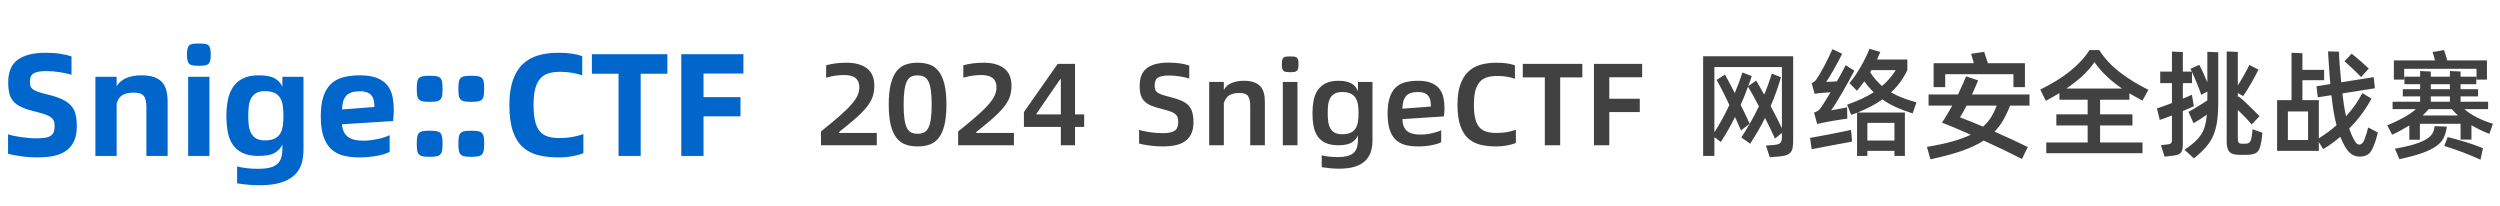
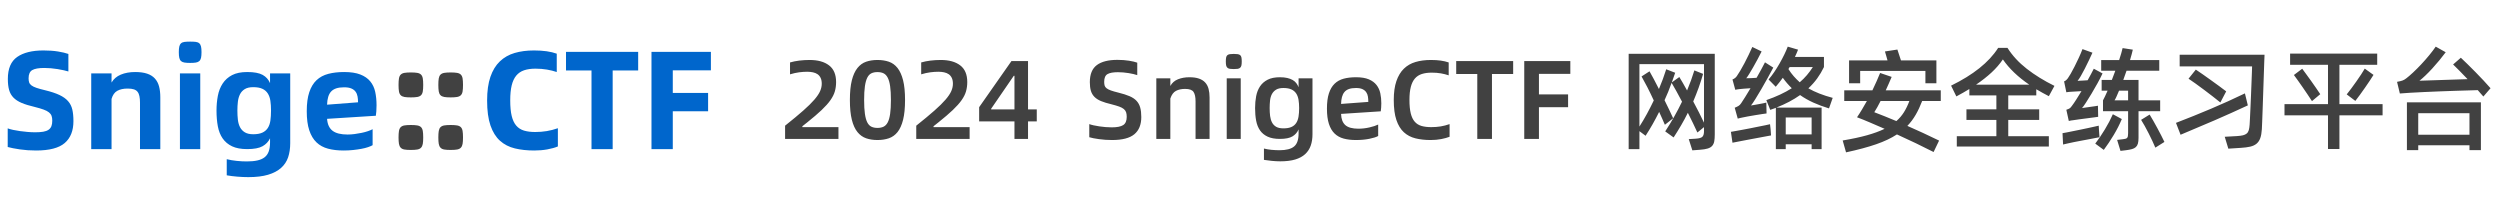
- <svg xmlns="http://www.w3.org/2000/svg" width="853" height="70" viewBox="0 0 853 70" fill="none">
+ <svg xmlns="http://www.w3.org/2000/svg" width="892" height="70" viewBox="0 0 892 70" fill="none">
  <g>
-     <path fill="#0066CC" d="M12.85 53.7Q9.8 53.7 7.075 53.3Q4.35 52.9 2.75 52.45L2.75 45.8Q3.55 46.1 4.7 46.35Q5.85 46.6 7.15 46.775Q8.45 46.95 9.825 47.075Q11.2 47.2 12.55 47.2Q14.25 47.2 15.425 47Q16.6 46.8 17.325 46.3Q18.05 45.8 18.35 45Q18.65 44.2 18.65 43.05Q18.65 42.05 18.4 41.35Q18.15 40.65 17.475 40.1Q16.8 39.55 15.575 39.1Q14.35 38.65 12.35 38.15Q9.55 37.5 7.725 36.725Q5.9 35.95 4.8 34.825Q3.7 33.7 3.25 32.1Q2.8 30.5 2.8 28.15Q2.8 22.65 6.125 20.325Q9.45 18 15.5 18Q18.45 18 20.725 18.375Q23 18.75 24.4 19.25L24.4 25.5Q23.75 25.3 22.75 25.075Q21.75 24.85 20.55 24.65Q19.35 24.45 18.125 24.35Q16.9 24.25 15.8 24.25Q12.85 24.25 11.525 25Q10.2 25.75 10.2 27.95Q10.2 28.8 10.4 29.4Q10.6 30 11.225 30.475Q11.85 30.95 13.025 31.35Q14.2 31.75 16.1 32.2Q19.2 32.95 21.175 33.875Q23.15 34.8 24.275 36.075Q25.4 37.35 25.8 39.075Q26.2 40.8 26.2 43.25Q26.2 48.35 23.1 51.025Q20 53.7 12.85 53.7ZM48.25 25.7Q50.75 25.7 52.475 26.275Q54.2 26.85 55.25 28Q56.3 29.15 56.75 30.825Q57.2 32.5 57.2 34.75L57.2 53.2L49.95 53.2L49.95 36.65Q49.95 35.3 49.75 34.325Q49.55 33.35 49.075 32.75Q48.6 32.15 47.75 31.875Q46.9 31.6 45.55 31.6Q43.3 31.6 41.85 32.4Q40.4 33.2 39.8 35.3L39.8 53.2L32.55 53.2L32.55 26.2L39.8 26.2L39.8 29.45Q40.9 27.55 43.1 26.625Q45.3 25.7 48.25 25.7ZM67.85 22.45Q66.65 22.45 65.85 22.325Q65.05 22.2 64.6 21.8Q64.15 21.4 63.975 20.65Q63.8 19.9 63.8 18.6Q63.8 17.35 63.975 16.6Q64.15 15.85 64.6 15.45Q65.05 15.05 65.85 14.95Q66.65 14.85 67.85 14.85Q69.1 14.85 69.875 14.95Q70.65 15.05 71.1 15.45Q71.55 15.85 71.725 16.6Q71.9 17.35 71.9 18.6Q71.9 19.9 71.725 20.65Q71.55 21.4 71.1 21.8Q70.65 22.2 69.875 22.325Q69.1 22.45 67.85 22.45ZM64.2 26.2L71.45 26.2L71.45 53.2L64.2 53.2L64.2 26.2ZM103.55 26.2L103.55 51.1Q103.55 53.9 102.8 56.125Q102.05 58.35 100.275 59.925Q98.5 61.5 95.65 62.35Q92.8 63.2 88.6 63.2Q86.75 63.2 84.65 63.025Q82.55 62.85 80.9 62.55L80.9 56.8Q82.5 57.2 84.4 57.4Q86.3 57.6 88.05 57.6Q90.25 57.6 91.825 57.25Q93.4 56.9 94.4 56.125Q95.4 55.35 95.875 54.05Q96.35 52.75 96.35 50.8L96.35 49.35Q95.5 51.15 93.675 52.175Q91.85 53.2 88.2 53.2Q84.9 53.2 82.8 52.2Q80.7 51.2 79.45 49.4Q78.2 47.6 77.725 45.075Q77.25 42.55 77.25 39.45Q77.25 36.7 77.725 34.2Q78.2 31.7 79.45 29.8Q80.7 27.9 82.8 26.8Q84.9 25.7 88.2 25.7Q91.9 25.7 93.725 26.725Q95.55 27.75 96.35 29.65L96.35 26.2L103.55 26.2ZM90.35 47.9Q92.35 47.9 93.6 47.325Q94.85 46.75 95.55 45.675Q96.25 44.6 96.475 43.025Q96.7 41.45 96.7 39.45Q96.7 37.5 96.475 35.975Q96.25 34.45 95.55 33.35Q94.85 32.25 93.6 31.675Q92.35 31.1 90.35 31.1Q88.45 31.1 87.325 31.8Q86.2 32.5 85.625 33.65Q85.05 34.8 84.875 36.3Q84.7 37.8 84.7 39.45Q84.7 41.2 84.875 42.725Q85.05 44.25 85.65 45.4Q86.25 46.55 87.375 47.225Q88.5 47.9 90.35 47.9ZM134.35 37.55Q134.35 38.7 134.275 39.725Q134.2 40.75 134.1 41.3L116.7 42.4Q116.9 45.3 118.65 46.65Q120.4 48 124 48Q125.25 48 126.55 47.825Q127.85 47.65 129.05 47.4Q130.25 47.15 131.275 46.8Q132.3 46.45 132.95 46.1L132.95 51.8Q132.35 52.15 131.325 52.5Q130.3 52.85 128.95 53.1Q127.6 53.35 125.975 53.525Q124.35 53.7 122.6 53.7Q119.5 53.7 117.05 53.05Q114.6 52.4 112.925 50.8Q111.25 49.2 110.35 46.5Q109.45 43.8 109.45 39.7Q109.45 35.6 110.35 32.9Q111.25 30.2 112.95 28.6Q114.65 27 117.15 26.35Q119.65 25.7 122.8 25.7Q126.3 25.7 128.55 26.575Q130.8 27.45 132.1 29.025Q133.4 30.6 133.875 32.775Q134.35 34.95 134.35 37.55ZM127.75 36.5Q127.75 35.4 127.575 34.425Q127.4 33.45 126.875 32.725Q126.35 32 125.375 31.575Q124.4 31.15 122.8 31.15Q121.1 31.15 119.975 31.525Q118.85 31.9 118.15 32.65Q117.45 33.4 117.1 34.575Q116.75 35.75 116.7 37.35L127.75 36.5ZM146.6 34.75Q145.15 34.75 144.3 34.6Q143.45 34.45 142.975 33.975Q142.5 33.5 142.35 32.625Q142.2 31.75 142.2 30.3Q142.2 28.85 142.35 27.975Q142.5 27.1 142.975 26.625Q143.45 26.15 144.3 26Q145.15 25.85 146.6 25.85Q148 25.85 148.875 26Q149.75 26.15 150.225 26.625Q150.7 27.1 150.85 27.975Q151 28.85 151 30.3Q151 31.75 150.85 32.625Q150.7 33.5 150.225 33.975Q149.75 34.45 148.875 34.6Q148 34.75 146.6 34.75ZM146.6 53.5Q145.15 53.5 144.3 53.35Q143.45 53.2 142.975 52.7Q142.5 52.2 142.35 51.35Q142.2 50.5 142.2 49.05Q142.2 47.6 142.35 46.725Q142.5 45.85 142.975 45.375Q143.45 44.9 144.3 44.75Q145.15 44.6 146.6 44.6Q148 44.6 148.875 44.75Q149.75 44.9 150.225 45.375Q150.7 45.85 150.85 46.725Q151 47.6 151 49.05Q151 50.5 150.85 51.35Q150.7 52.2 150.225 52.7Q149.75 53.2 148.875 53.35Q148 53.5 146.6 53.5ZM160.8 34.75Q159.35 34.75 158.5 34.6Q157.65 34.45 157.175 33.975Q156.7 33.5 156.55 32.625Q156.4 31.75 156.4 30.3Q156.4 28.85 156.55 27.975Q156.7 27.1 157.175 26.625Q157.65 26.15 158.5 26Q159.35 25.85 160.8 25.85Q162.2 25.85 163.075 26Q163.95 26.15 164.425 26.625Q164.9 27.1 165.05 27.975Q165.2 28.85 165.2 30.3Q165.2 31.75 165.05 32.625Q164.9 33.5 164.425 33.975Q163.95 34.45 163.075 34.6Q162.2 34.75 160.8 34.75ZM160.8 53.5Q159.35 53.5 158.5 53.35Q157.65 53.2 157.175 52.7Q156.7 52.2 156.55 51.35Q156.4 50.5 156.4 49.05Q156.4 47.6 156.55 46.725Q156.7 45.85 157.175 45.375Q157.65 44.9 158.5 44.75Q159.35 44.6 160.8 44.6Q162.2 44.6 163.075 44.75Q163.95 44.9 164.425 45.375Q164.9 45.85 165.05 46.725Q165.2 47.6 165.2 49.05Q165.2 50.5 165.05 51.35Q164.9 52.2 164.425 52.7Q163.95 53.2 163.075 53.35Q162.2 53.5 160.8 53.5ZM190.6 53.7Q186.8 53.7 183.7 52.95Q180.6 52.2 178.4 50.225Q176.2 48.25 175 44.775Q173.8 41.3 173.8 35.85Q173.8 30.85 174.975 27.425Q176.15 24 178.35 21.9Q180.55 19.8 183.625 18.9Q186.7 18 190.55 18Q195.45 18 198.65 19.15L198.65 25.7Q197.05 25.15 195.15 24.825Q193.25 24.5 191.05 24.5Q188.7 24.5 187 25.075Q185.3 25.65 184.2 26.975Q183.1 28.3 182.575 30.45Q182.05 32.6 182.05 35.8Q182.05 39.2 182.575 41.375Q183.1 43.55 184.2 44.825Q185.3 46.1 186.975 46.6Q188.65 47.1 190.95 47.1Q193.1 47.1 195.075 46.775Q197.05 46.45 199.05 45.75L199.05 52.25Q197.5 52.9 195.3 53.3Q193.1 53.7 190.6 53.7ZM227.7 25.15L218.6 25.15L218.6 53.2L211.05 53.2L211.05 25.15L201.95 25.15L201.95 18.5L227.7 18.5L227.7 25.15ZM240.05 25.1L240.05 33.15L252.65 33.15L252.65 39.7L240.05 39.7L240.05 53.2L232.45 53.2L232.45 18.5L253.65 18.5L253.65 25.1L240.05 25.1Z">
+     <path fill="#0066CC" d="M12.85 53.7Q9.8 53.7 7.075 53.3Q4.35 52.9 2.75 52.45L2.75 45.8Q3.55 46.1 4.7 46.35Q5.85 46.6 7.15 46.775Q8.45 46.95 9.825 47.075Q11.2 47.2 12.55 47.2Q14.25 47.2 15.425 47Q16.6 46.8 17.325 46.3Q18.05 45.8 18.35 45Q18.65 44.2 18.65 43.05Q18.65 42.05 18.4 41.35Q18.15 40.65 17.475 40.1Q16.8 39.55 15.575 39.1Q14.35 38.65 12.35 38.15Q9.55 37.5 7.725 36.725Q5.9 35.95 4.8 34.825Q3.7 33.7 3.25 32.1Q2.8 30.5 2.8 28.15Q2.8 22.65 6.125 20.325Q9.45 18 15.5 18Q18.45 18 20.725 18.375Q23 18.75 24.4 19.25L24.4 25.5Q23.75 25.3 22.75 25.075Q21.75 24.85 20.55 24.65Q19.35 24.45 18.125 24.35Q16.9 24.25 15.8 24.25Q12.85 24.25 11.525 25Q10.2 25.75 10.2 27.95Q10.2 28.8 10.4 29.4Q10.6 30 11.225 30.475Q11.85 30.95 13.025 31.35Q14.2 31.75 16.1 32.2Q19.2 32.95 21.175 33.875Q23.15 34.8 24.275 36.075Q25.4 37.35 25.8 39.075Q26.2 40.8 26.2 43.25Q26.2 48.35 23.1 51.025Q20 53.7 12.85 53.7ZM48.25 25.7Q50.75 25.7 52.475 26.275Q54.2 26.85 55.25 28Q56.3 29.15 56.75 30.825Q57.2 32.5 57.2 34.75L57.2 53.2L49.95 53.2L49.95 36.65Q49.95 35.3 49.75 34.325Q49.55 33.35 49.075 32.75Q48.6 32.15 47.75 31.875Q46.9 31.6 45.55 31.6Q43.3 31.6 41.85 32.4Q40.4 33.2 39.8 35.3L39.8 53.2L32.55 53.2L32.55 26.2L39.8 26.2L39.8 29.45Q40.9 27.55 43.1 26.625Q45.3 25.7 48.25 25.7ZM67.85 22.45Q66.65 22.45 65.85 22.325Q65.05 22.2 64.6 21.8Q64.15 21.4 63.975 20.65Q63.8 19.9 63.8 18.6Q63.8 17.35 63.975 16.6Q64.15 15.85 64.6 15.45Q65.05 15.05 65.85 14.95Q66.65 14.85 67.85 14.85Q69.1 14.85 69.875 14.95Q70.65 15.05 71.1 15.45Q71.55 15.85 71.725 16.6Q71.9 17.35 71.9 18.6Q71.9 19.9 71.725 20.65Q71.55 21.4 71.1 21.8Q70.65 22.2 69.875 22.325Q69.1 22.45 67.85 22.45ZM64.2 26.2L71.45 26.2L71.45 53.2L64.2 53.2L64.2 26.2ZM103.55 26.2L103.55 51.1Q103.55 53.9 102.8 56.125Q102.05 58.35 100.275 59.925Q98.5 61.5 95.65 62.35Q92.8 63.2 88.6 63.2Q86.75 63.2 84.65 63.025Q82.55 62.85 80.9 62.55L80.9 56.8Q82.5 57.2 84.4 57.4Q86.3 57.6 88.05 57.6Q90.25 57.6 91.825 57.25Q93.4 56.9 94.4 56.125Q95.4 55.35 95.875 54.05Q96.35 52.75 96.35 50.8L96.35 49.35Q95.5 51.15 93.675 52.175Q91.85 53.2 88.2 53.2Q84.9 53.2 82.8 52.2Q80.7 51.2 79.45 49.4Q78.2 47.6 77.725 45.075Q77.25 42.55 77.25 39.45Q77.25 36.7 77.725 34.2Q78.2 31.7 79.45 29.8Q80.7 27.9 82.8 26.8Q84.9 25.7 88.2 25.7Q91.9 25.7 93.725 26.725Q95.55 27.75 96.35 29.65L96.35 26.2L103.55 26.2ZM90.35 47.9Q92.35 47.9 93.6 47.325Q94.85 46.75 95.55 45.675Q96.25 44.6 96.475 43.025Q96.7 41.45 96.7 39.45Q96.7 37.5 96.475 35.975Q96.25 34.45 95.55 33.35Q94.85 32.25 93.6 31.675Q92.35 31.1 90.35 31.1Q88.45 31.1 87.325 31.8Q86.2 32.5 85.625 33.65Q85.05 34.8 84.875 36.3Q84.7 37.8 84.7 39.45Q84.7 41.2 84.875 42.725Q85.05 44.25 85.65 45.4Q86.25 46.55 87.375 47.225Q88.5 47.9 90.35 47.9ZM134.35 37.55Q134.35 38.7 134.275 39.725Q134.2 40.75 134.1 41.3L116.7 42.4Q116.9 45.3 118.65 46.65Q120.4 48 124 48Q125.25 48 126.55 47.825Q127.85 47.65 129.05 47.4Q130.25 47.15 131.275 46.8Q132.3 46.45 132.95 46.1L132.95 51.8Q132.35 52.15 131.325 52.5Q130.3 52.85 128.95 53.1Q127.6 53.35 125.975 53.525Q124.35 53.7 122.6 53.7Q119.5 53.7 117.05 53.05Q114.6 52.4 112.925 50.8Q111.25 49.2 110.35 46.5Q109.45 43.8 109.45 39.7Q109.45 35.6 110.35 32.9Q111.25 30.2 112.95 28.6Q114.65 27 117.15 26.35Q119.65 25.7 122.8 25.7Q126.3 25.7 128.55 26.575Q130.8 27.45 132.1 29.025Q133.4 30.6 133.875 32.775Q134.35 34.95 134.35 37.55ZM127.75 36.5Q127.75 35.4 127.575 34.425Q127.4 33.45 126.875 32.725Q126.35 32 125.375 31.575Q124.4 31.15 122.8 31.15Q121.1 31.15 119.975 31.525Q118.85 31.9 118.15 32.65Q117.45 33.4 117.1 34.575Q116.75 35.75 116.7 37.35L127.75 36.5ZM190.6 53.7Q186.8 53.7 183.7 52.95Q180.6 52.2 178.4 50.225Q176.2 48.25 175 44.775Q173.8 41.3 173.8 35.85Q173.8 30.85 174.975 27.425Q176.15 24 178.35 21.9Q180.55 19.8 183.625 18.9Q186.7 18 190.55 18Q195.45 18 198.65 19.15L198.65 25.7Q197.05 25.15 195.15 24.825Q193.25 24.5 191.05 24.5Q188.7 24.5 187 25.075Q185.3 25.65 184.2 26.975Q183.1 28.3 182.575 30.45Q182.05 32.6 182.05 35.8Q182.05 39.2 182.575 41.375Q183.1 43.55 184.2 44.825Q185.3 46.1 186.975 46.6Q188.65 47.1 190.95 47.1Q193.1 47.1 195.075 46.775Q197.05 46.45 199.05 45.75L199.05 52.25Q197.5 52.9 195.3 53.3Q193.1 53.7 190.6 53.7ZM227.7 25.15L218.6 25.15L218.6 53.2L211.05 53.2L211.05 25.15L201.95 25.15L201.95 18.5L227.7 18.5L227.7 25.15ZM240.05 25.1L240.05 33.15L252.65 33.15L252.65 39.7L240.05 39.7L240.05 53.2L232.45 53.2L232.45 18.5L253.65 18.5L253.65 25.1L240.05 25.1Z">
+ </path>
+     <path fill="#414141" d="M146.6 34.75Q145.15 34.75 144.3 34.6Q143.45 34.45 142.975 33.975Q142.5 33.5 142.35 32.625Q142.2 31.75 142.2 30.3Q142.2 28.85 142.35 27.975Q142.5 27.1 142.975 26.625Q143.45 26.15 144.3 26Q145.15 25.85 146.6 25.85Q148 25.85 148.875 26Q149.75 26.15 150.225 26.625Q150.7 27.1 150.85 27.975Q151 28.85 151 30.3Q151 31.75 150.85 32.625Q150.7 33.5 150.225 33.975Q149.75 34.45 148.875 34.6Q148 34.75 146.6 34.75ZM146.6 53.5Q145.15 53.5 144.3 53.35Q143.45 53.2 142.975 52.7Q142.5 52.2 142.35 51.35Q142.2 50.5 142.2 49.05Q142.2 47.6 142.35 46.725Q142.5 45.85 142.975 45.375Q143.45 44.9 144.3 44.75Q145.15 44.6 146.6 44.6Q148 44.6 148.875 44.75Q149.75 44.9 150.225 45.375Q150.7 45.85 150.85 46.725Q151 47.6 151 49.05Q151 50.5 150.85 51.35Q150.7 52.2 150.225 52.7Q149.75 53.2 148.875 53.35Q148 53.5 146.6 53.5ZM160.8 34.75Q159.35 34.75 158.5 34.6Q157.65 34.45 157.175 33.975Q156.7 33.5 156.55 32.625Q156.4 31.75 156.4 30.3Q156.4 28.85 156.55 27.975Q156.7 27.1 157.175 26.625Q157.65 26.15 158.5 26Q159.35 25.85 160.8 25.85Q162.2 25.85 163.075 26Q163.95 26.15 164.425 26.625Q164.9 27.1 165.05 27.975Q165.2 28.85 165.2 30.3Q165.2 31.75 165.05 32.625Q164.9 33.5 164.425 33.975Q163.95 34.45 163.075 34.6Q162.2 34.75 160.8 34.75ZM160.8 53.5Q159.35 53.5 158.5 53.35Q157.65 53.2 157.175 52.7Q156.7 52.2 156.55 51.35Q156.4 50.5 156.4 49.05Q156.4 47.6 156.55 46.725Q156.7 45.85 157.175 45.375Q157.65 44.9 158.5 44.75Q159.35 44.6 160.8 44.6Q162.2 44.6 163.075 44.75Q163.95 44.9 164.425 45.375Q164.9 45.85 165.05 46.725Q165.2 47.6 165.2 49.05Q165.2 50.5 165.05 51.35Q164.9 52.2 164.425 52.7Q163.95 53.2 163.075 53.35Q162.2 53.5 160.8 53.5Z">
</path>
  </g>
  <g>
-     <path fill="#414141" d="M280.12 44.84Q284.04 41.72 286.58 39.48Q289.12 37.24 290.58 35.54Q292.04 33.84 292.62 32.5Q293.2 31.16 293.2 29.88Q293.2 28.64 292.8 27.8Q292.4 26.96 291.7 26.48Q291 26 290.04 25.8Q289.08 25.6 288 25.6Q286.64 25.6 285.12 25.8Q283.6 26 281.88 26.52L281.88 22.28Q283.4 21.84 285.18 21.62Q286.96 21.4 288.88 21.4Q293.28 21.4 295.8 23.32Q298.32 25.24 298.32 29.28Q298.32 31.04 297.88 32.58Q297.44 34.12 296.3 35.74Q295.16 37.36 293.16 39.26Q291.16 41.16 288 43.68L286.28 45.04L286.28 45.36L299.16 45.36L299.16 49.56L280.12 49.56L280.12 44.84ZM313.08 49.96Q310.84 49.96 309.04 49.34Q307.24 48.72 305.94 47.12Q304.64 45.52 303.94 42.74Q303.24 39.96 303.24 35.68Q303.24 31.4 303.94 28.64Q304.64 25.88 305.94 24.26Q307.24 22.64 309.04 22.02Q310.84 21.4 313.08 21.4Q315.32 21.4 317.14 22.02Q318.96 22.64 320.24 24.26Q321.52 25.88 322.22 28.64Q322.92 31.4 322.92 35.68Q322.92 39.96 322.22 42.74Q321.52 45.52 320.24 47.12Q318.96 48.72 317.14 49.34Q315.32 49.96 313.08 49.96ZM313.08 45.64Q314.36 45.64 315.26 45.2Q316.16 44.76 316.74 43.66Q317.32 42.56 317.6 40.62Q317.88 38.68 317.88 35.68Q317.88 32.68 317.6 30.76Q317.32 28.84 316.74 27.72Q316.16 26.6 315.26 26.16Q314.36 25.72 313.08 25.72Q311.8 25.72 310.9 26.16Q310 26.6 309.44 27.72Q308.88 28.84 308.6 30.76Q308.32 32.68 308.32 35.68Q308.32 38.68 308.6 40.62Q308.88 42.56 309.44 43.66Q310 44.76 310.9 45.2Q311.8 45.64 313.08 45.64ZM326.92 44.84Q330.84 41.72 333.38 39.48Q335.92 37.24 337.38 35.54Q338.84 33.84 339.42 32.5Q340 31.16 340 29.88Q340 28.64 339.6 27.8Q339.2 26.96 338.5 26.48Q337.8 26 336.84 25.8Q335.88 25.6 334.8 25.6Q333.44 25.6 331.92 25.8Q330.4 26 328.68 26.52L328.68 22.28Q330.2 21.84 331.98 21.62Q333.76 21.4 335.68 21.4Q340.08 21.4 342.6 23.32Q345.12 25.24 345.12 29.28Q345.12 31.04 344.68 32.58Q344.24 34.12 343.1 35.74Q341.96 37.36 339.96 39.26Q337.96 41.16 334.8 43.68L333.08 45.04L333.08 45.36L345.96 45.36L345.96 49.56L326.92 49.56L326.92 44.84ZM369.92 43.32L366.8 43.32L366.8 49.56L361.96 49.56L361.96 43.32L349.36 43.32L349.36 38.24L360.88 21.8L366.8 21.8L366.8 39.04L369.92 39.04L369.92 43.32ZM361.96 39.04L361.96 27.04L361.72 27.04L353.64 38.8L353.64 39.04L361.96 39.04ZM396.814 49.96Q395.574 49.96 394.374 49.88Q393.174 49.8 392.094 49.64Q391.014 49.48 390.134 49.32Q389.254 49.16 388.654 48.96L388.654 44.28Q389.294 44.52 390.214 44.72Q391.134 44.92 392.194 45.08Q393.254 45.24 394.394 45.34Q395.534 45.44 396.654 45.44Q399.534 45.44 400.773 44.62Q402.014 43.8 402.014 41.68Q402.014 40.72 401.794 40.06Q401.574 39.4 400.974 38.9Q400.374 38.4 399.314 38.02Q398.254 37.64 396.534 37.2Q394.333 36.68 392.874 36.08Q391.414 35.48 390.514 34.58Q389.614 33.68 389.234 32.42Q388.854 31.16 388.854 29.32Q388.854 25.08 391.354 23.22Q393.854 21.36 398.694 21.36Q400.934 21.36 402.814 21.66Q404.694 21.96 405.773 22.36L405.773 26.8Q405.214 26.6 404.414 26.42Q403.614 26.24 402.674 26.08Q401.734 25.92 400.734 25.84Q399.734 25.76 398.854 25.76Q396.333 25.76 395.154 26.44Q393.974 27.12 393.974 29.2Q393.974 30 394.134 30.54Q394.294 31.08 394.833 31.5Q395.374 31.92 396.374 32.28Q397.374 32.64 399.014 33.04Q401.454 33.64 403.034 34.32Q404.614 35 405.534 36Q406.454 37 406.833 38.4Q407.214 39.8 407.214 41.76Q407.214 45.84 404.734 47.9Q402.254 49.96 396.814 49.96ZM424.374 27.56Q426.414 27.56 427.794 28.04Q429.174 28.52 430.014 29.44Q430.854 30.36 431.214 31.7Q431.574 33.04 431.574 34.76L431.574 49.56L426.574 49.56L426.574 36.16Q426.574 33.88 425.854 32.8Q425.134 31.72 422.854 31.72Q420.934 31.72 419.594 32.42Q418.254 33.12 417.574 35.16L417.574 49.56L412.574 49.56L412.574 27.96L417.574 27.96L417.574 30.68Q418.494 29 420.314 28.28Q422.134 27.56 424.374 27.56ZM440.214 24.64Q439.374 24.64 438.833 24.56Q438.294 24.48 437.953 24.18Q437.614 23.88 437.494 23.36Q437.374 22.84 437.374 21.92Q437.374 21 437.494 20.46Q437.614 19.92 437.953 19.66Q438.294 19.4 438.833 19.32Q439.374 19.24 440.214 19.24Q441.054 19.24 441.594 19.32Q442.134 19.4 442.474 19.66Q442.814 19.92 442.934 20.46Q443.054 21 443.054 21.92Q443.054 22.84 442.934 23.36Q442.814 23.88 442.474 24.18Q442.134 24.48 441.594 24.56Q441.054 24.64 440.214 24.64ZM437.694 27.96L442.694 27.96L442.694 49.56L437.694 49.56L437.694 27.96ZM468.294 27.96L468.294 47.92Q468.294 50.16 467.674 51.94Q467.054 53.72 465.694 54.98Q464.334 56.24 462.154 56.9Q459.974 57.56 456.814 57.56Q455.374 57.56 453.774 57.4Q452.174 57.24 450.974 57.04L450.974 53Q452.214 53.32 453.674 53.46Q455.134 53.6 456.534 53.6Q460.094 53.6 461.714 52.28Q463.334 50.96 463.334 47.68L463.334 46.16Q462.654 47.76 461.154 48.66Q459.654 49.56 456.654 49.56Q454.014 49.56 452.294 48.76Q450.574 47.96 449.574 46.52Q448.574 45.08 448.194 43.06Q447.814 41.04 447.814 38.56Q447.814 36.32 448.194 34.32Q448.574 32.32 449.574 30.82Q450.574 29.32 452.294 28.44Q454.014 27.56 456.654 27.56Q458.174 27.56 459.294 27.82Q460.414 28.08 461.214 28.54Q462.014 29 462.514 29.66Q463.014 30.32 463.334 31.12L463.334 27.96L468.294 27.96ZM457.934 45.8Q459.654 45.8 460.754 45.32Q461.854 44.84 462.474 43.9Q463.094 42.96 463.314 41.62Q463.534 40.28 463.534 38.56Q463.534 36.92 463.314 35.6Q463.094 34.28 462.474 33.34Q461.854 32.4 460.754 31.9Q459.654 31.4 457.934 31.4Q456.254 31.4 455.294 32Q454.334 32.6 453.814 33.58Q453.294 34.56 453.154 35.86Q453.014 37.16 453.014 38.56Q453.014 40.08 453.174 41.38Q453.334 42.68 453.854 43.68Q454.374 44.68 455.334 45.24Q456.294 45.8 457.934 45.8ZM492.854 36.88Q492.854 37.68 492.794 38.42Q492.734 39.16 492.654 39.72L478.494 40.64Q478.574 43.36 480.014 44.64Q481.454 45.92 484.694 45.92Q485.654 45.92 486.674 45.8Q487.694 45.68 488.634 45.46Q489.574 45.24 490.374 44.98Q491.174 44.72 491.734 44.44L491.734 48.52Q490.774 49.08 488.614 49.52Q486.454 49.96 483.814 49.96Q481.334 49.96 479.414 49.44Q477.494 48.92 476.174 47.64Q474.854 46.36 474.154 44.2Q473.454 42.04 473.454 38.76Q473.454 35.48 474.154 33.32Q474.854 31.16 476.174 29.88Q477.494 28.6 479.414 28.08Q481.334 27.56 483.814 27.56Q486.614 27.56 488.374 28.3Q490.134 29.04 491.134 30.32Q492.134 31.6 492.494 33.28Q492.854 34.96 492.854 36.88ZM488.214 36.36Q488.214 35.36 488.074 34.46Q487.934 33.56 487.454 32.88Q486.974 32.2 486.114 31.8Q485.254 31.4 483.814 31.4Q482.294 31.4 481.294 31.76Q480.294 32.12 479.694 32.84Q479.094 33.56 478.814 34.62Q478.534 35.68 478.494 37.08L488.214 36.36ZM510.453 49.96Q507.453 49.96 505.034 49.36Q502.614 48.76 500.893 47.18Q499.174 45.6 498.234 42.82Q497.294 40.04 497.294 35.68Q497.294 31.68 498.234 28.94Q499.174 26.2 500.893 24.52Q502.614 22.84 505.054 22.12Q507.494 21.4 510.534 21.4Q512.534 21.4 514.073 21.62Q515.614 21.84 516.893 22.28L516.893 26.88Q515.614 26.44 514.134 26.18Q512.654 25.92 510.854 25.92Q508.814 25.92 507.314 26.4Q505.814 26.88 504.833 28.02Q503.854 29.16 503.374 31.02Q502.893 32.88 502.893 35.64Q502.893 38.56 503.354 40.44Q503.814 42.32 504.773 43.42Q505.734 44.52 507.194 44.94Q508.654 45.36 510.654 45.36Q512.494 45.36 514.054 45.1Q515.614 44.84 517.214 44.28L517.214 48.8Q515.974 49.28 514.234 49.62Q512.494 49.96 510.453 49.96ZM539.894 26.4L532.333 26.4L532.333 49.56L527.094 49.56L527.094 26.4L519.573 26.4L519.573 21.8L539.894 21.8L539.894 26.4ZM549.094 26.36L549.094 33.68L559.494 33.68L559.494 38.24L549.094 38.24L549.094 49.56L543.854 49.56L543.854 21.8L560.294 21.8L560.294 26.36L549.094 26.36ZM611.827 19.2L611.827 47.96Q611.827 49.44 611.647 50.42Q611.467 51.4 610.907 52.04Q610.347 52.68 609.287 53Q608.227 53.32 606.507 53.44L603.827 53.64L602.547 49.64L605.067 49.48Q606.867 49.36 607.427 48.78Q607.987 48.2 607.987 46.84L607.987 45.36L605.627 47.28Q604.947 45.76 604.067 43.96Q603.187 42.16 602.227 40.24Q601.107 42.52 599.827 44.7Q598.547 46.88 597.147 49.04L594.147 46.88Q597.507 41.76 600.147 36.28Q599.107 34.24 598.127 32.52Q597.147 30.8 596.427 29.56Q595.267 32.84 593.907 35.76Q594.787 37.52 595.567 39.16Q596.347 40.8 596.987 42.2L594.027 44.52Q593.587 43.48 593.067 42.32Q592.547 41.16 591.987 39.92Q589.707 44.52 587.147 48.44L584.947 46.8L584.947 53.2L581.107 53.2L581.107 19.2L611.827 19.2ZM604.147 36.2Q605.187 38.16 606.187 40.1Q607.187 42.04 607.987 43.76L607.987 22.88L584.947 22.88L584.947 45.16Q586.307 43.04 587.587 40.7Q588.867 38.36 590.067 35.84Q588.907 33.32 587.747 31.06Q586.587 28.8 585.707 27.28L588.547 25.44Q589.227 26.6 590.087 28.24Q590.947 29.88 591.907 31.76Q592.627 30.04 593.287 28.28Q593.947 26.52 594.507 24.72L597.707 25.96L596.507 29.4L599.187 27.48Q599.787 28.48 600.487 29.68Q601.187 30.88 601.947 32.28Q602.707 30.48 603.347 28.7Q603.987 26.92 604.547 25.12L607.667 26.36Q606.947 28.88 606.067 31.32Q605.187 33.76 604.147 36.2ZM652.587 38.68Q649.547 37.76 646.987 36.6Q644.427 35.44 642.267 33.92Q638.747 36.44 633.787 38.4L649.947 38.4L649.947 53.2L646.387 53.2L646.387 51.48L637.147 51.48L637.147 53.2L633.627 53.2L633.627 38.48L631.627 39.2L630.227 35.72Q635.547 33.88 639.307 31.48Q637.507 29.72 636.107 27.76Q635.467 28.6 634.847 29.42Q634.227 30.24 633.587 30.96L631.027 28.36Q632.067 27.16 633.067 25.68Q634.067 24.2 634.967 22.62Q635.867 21.04 636.627 19.48Q637.387 17.92 637.867 16.64L641.547 17.72Q641.307 18.36 641.027 19Q640.747 19.64 640.427 20.32L650.787 20.32L650.787 23.92Q649.747 26.08 648.387 27.96Q647.027 29.84 645.227 31.52Q648.787 33.56 653.907 34.92L652.587 38.68ZM620.587 31.8Q620.147 31.84 619.847 31.9Q619.547 31.96 619.147 32.04L618.147 28.36Q619.227 27.92 619.747 27.08Q620.187 26.48 620.907 25.26Q621.627 24.04 622.407 22.58Q623.187 21.12 623.927 19.56Q624.667 18 625.227 16.76L628.547 18.36Q627.867 19.72 627.067 21.22Q626.267 22.72 625.507 24.04Q624.747 25.36 624.107 26.4Q623.467 27.44 623.067 27.92Q623.627 27.92 624.707 27.88Q625.787 27.84 626.747 27.76Q627.587 26.28 628.367 24.86Q629.147 23.44 629.747 22.24L632.707 24.12Q631.867 25.72 630.727 27.78Q629.587 29.84 628.447 31.8Q627.307 33.76 626.307 35.36Q625.307 36.96 624.747 37.64Q625.307 37.56 626.067 37.42Q626.827 37.28 627.607 37.14Q628.387 37 629.087 36.86Q629.787 36.72 630.227 36.6L630.307 40.48Q629.987 40.52 628.847 40.68Q627.707 40.84 626.327 41.08Q624.947 41.32 623.647 41.54Q622.347 41.76 621.747 41.92Q621.267 42 620.887 42.1Q620.507 42.2 620.027 42.32L618.947 38.44Q619.747 38.12 620.287 37.8Q620.827 37.48 621.267 36.8Q621.827 36 622.687 34.6Q623.547 33.2 624.587 31.48Q623.427 31.56 622.267 31.64Q621.107 31.72 620.587 31.8ZM638.107 24.64Q638.987 26.04 639.987 27.18Q640.987 28.32 642.147 29.36Q643.547 28.16 644.707 26.8Q645.867 25.44 646.827 23.92L638.547 23.92L638.107 24.64ZM637.147 41.92L637.147 47.96L646.387 47.96L646.387 41.92L637.147 41.92ZM631.747 46.08L631.907 48.32Q631.427 48.4 630.387 48.6Q629.347 48.8 628.027 49.04Q626.707 49.28 625.227 49.56Q623.747 49.84 622.387 50.1Q621.027 50.36 619.887 50.58Q618.747 50.8 618.147 50.92L617.587 47.04Q618.107 46.96 619.187 46.76Q620.267 46.56 621.607 46.32Q622.947 46.08 624.447 45.78Q625.947 45.48 627.327 45.2Q628.707 44.92 629.827 44.7Q630.947 44.48 631.547 44.32L631.747 46.08ZM663.707 29.72L659.747 29.72L659.747 21.56L673.467 21.56Q673.227 20.68 672.987 19.86Q672.747 19.04 672.547 18.36L676.987 17.68L678.267 21.56L690.907 21.56L690.907 29.72L686.987 29.72L686.987 25.32L663.707 25.32L663.707 29.72ZM685.827 36.04Q684.787 38.76 683.527 40.94Q682.267 43.12 680.547 44.92Q683.307 46.12 686.147 47.44Q688.987 48.76 691.867 50.16L689.907 54.24Q686.947 52.72 683.607 51.12Q680.267 49.52 676.827 47.96Q673.787 49.96 669.387 51.48Q664.987 53 658.667 54.36L657.467 50.12Q662.507 49.28 666.147 48.26Q669.787 47.24 672.427 45.96Q669.667 44.76 667.187 43.7Q664.707 42.64 662.587 41.84Q663.467 40.56 664.347 39.08Q665.227 37.6 666.107 36.04L658.027 36.04L658.027 32.24L668.067 32.24Q668.867 30.56 669.567 29Q670.267 27.44 670.827 26.04L674.947 27.44Q674.507 28.56 673.947 29.76Q673.387 30.96 672.827 32.24L692.467 32.24L692.467 36.04L685.827 36.04ZM676.627 43.2Q678.227 41.8 679.327 40.04Q680.427 38.28 681.267 36.04L670.987 36.04Q669.827 38.36 668.747 40.04Q670.507 40.72 672.487 41.5Q674.467 42.28 676.627 43.2ZM716.547 34.04L716.547 39L727.587 39L727.587 42.8L716.547 42.8L716.547 48.6L731.027 48.6L731.027 52.28L698.187 52.28L698.187 48.6L712.307 48.6L712.307 42.8L701.627 42.8L701.627 39L712.307 39L712.307 34.04L702.667 34.04L702.667 31.76Q701.587 32.44 700.427 33.08Q699.267 33.72 698.027 34.4L696.147 30.56Q699.147 29.08 701.647 27.54Q704.147 26 706.227 24.34Q708.307 22.68 709.987 20.88Q711.667 19.08 712.947 17.08L716.267 17.08Q718.867 21.2 723.147 24.54Q727.427 27.88 733.027 30.64L731.027 34.32Q728.627 33.08 726.547 31.84L726.547 34.04L716.547 34.04ZM714.627 21.2Q712.947 23.68 710.567 25.88Q708.187 28.08 705.067 30.2L724.027 30.2Q721.027 28.16 718.667 25.9Q716.307 23.64 714.627 21.2ZM771.907 45.28Q771.867 46.04 771.787 46.74Q771.707 47.44 771.547 48.36Q771.307 49.76 770.967 50.64Q770.627 51.52 770.007 52Q769.387 52.48 768.447 52.66Q767.507 52.84 766.147 52.84L764.347 52.84Q763.107 52.84 762.227 52.64Q761.347 52.44 760.807 51.92Q760.267 51.4 760.007 50.54Q759.747 49.68 759.747 48.4L759.747 17.56L763.547 17.72L763.547 29.16Q764.587 27.52 765.647 25.64Q766.707 23.76 767.467 22.16L770.587 23.76Q770.067 24.84 769.407 26.06Q768.747 27.28 768.047 28.5Q767.347 29.72 766.647 30.84Q765.947 31.96 765.347 32.8L763.547 31.72L763.547 33.16L763.827 32.88Q764.587 33.48 765.507 34.32Q766.427 35.16 767.387 36.1Q768.347 37.04 769.287 37.96Q770.227 38.88 770.947 39.64L768.267 42.48Q767.507 41.52 766.187 40.14Q764.867 38.76 763.547 37.48L763.547 47.16Q763.547 48.2 763.807 48.62Q764.067 49.04 765.107 49.04L766.067 49.04Q766.707 49.04 767.107 48.86Q767.507 48.68 767.727 48.36Q767.947 48.04 768.067 47.6Q768.187 47.16 768.267 46.68Q768.387 45.96 768.447 45.34Q768.507 44.72 768.547 44.08L771.907 45.28ZM753.147 17.68L756.867 17.84L756.867 34.76Q756.867 38.56 756.487 41.3Q756.107 44.04 755.187 46.2Q754.267 48.36 752.647 50.2Q751.027 52.04 748.587 54.04L745.347 51.12Q747.347 49.76 748.727 48.52Q750.107 47.28 750.987 45.94Q751.867 44.6 752.327 42.96Q752.787 41.32 752.987 39.12Q751.827 39.96 750.627 40.72Q749.427 41.48 748.427 42.04L746.707 38.16Q747.187 37.92 747.947 37.48Q748.707 37.04 749.587 36.5Q750.467 35.96 751.407 35.38Q752.347 34.8 753.147 34.24L753.147 31.24L751.067 32.36Q750.827 31.64 750.467 30.66Q750.107 29.68 749.667 28.62Q749.227 27.56 748.767 26.5Q748.307 25.44 747.907 24.56L747.907 28.36L744.787 28.36L744.787 33.64Q745.667 33.28 746.447 32.96Q747.227 32.64 747.867 32.32L748.547 36.24Q747.827 36.56 746.847 37Q745.867 37.44 744.787 37.88L744.787 49.08Q744.787 50.36 744.587 51.12Q744.387 51.88 743.887 52.32Q743.387 52.76 742.507 52.94Q741.627 53.12 740.307 53.24L738.547 53.44L737.307 49.52L739.227 49.32Q740.307 49.2 740.687 48.94Q741.067 48.68 741.067 47.6L741.067 39.4Q739.827 39.88 738.747 40.28Q737.667 40.68 736.907 40.92L735.947 37Q736.907 36.68 738.247 36.2Q739.587 35.72 741.067 35.16L741.067 28.36L737.067 28.36L737.067 24.44L741.067 24.44L741.067 17.6L744.787 17.76L744.787 24.44L747.867 24.44Q747.547 23.92 747.387 23.48L750.387 22.12Q750.987 23.16 751.727 24.82Q752.467 26.48 753.147 28.08L753.147 17.68ZM811.307 45.2Q811.107 46.16 810.747 47.4Q810.387 48.64 809.707 50.24Q808.987 52 807.907 52.72Q806.827 53.44 805.107 53.44Q803.427 53.44 802.087 52.42Q800.747 51.4 799.507 48.88Q799.227 48.32 798.987 47.78Q798.747 47.24 798.507 46.68Q797.147 47.84 795.687 48.9Q794.227 49.96 792.667 50.88L791.187 48.48L791.187 51.48L776.947 51.48L776.947 34.16L781.867 34.16L781.867 18L785.587 18.16L785.587 23.84L792.987 23.84L792.987 27.36L785.587 27.36L785.587 34.16L791.187 34.16L791.187 47.2Q794.547 45.08 797.227 42.72Q796.667 40.68 796.247 38.16Q795.827 35.64 795.467 32.48L790.827 33.2L790.387 29.44L795.107 28.68L794.867 25.92Q794.827 25.28 794.747 24.14Q794.667 23 794.587 21.74Q794.507 20.48 794.427 19.32Q794.347 18.16 794.347 17.52L798.067 17.64Q798.107 19.64 798.287 22Q798.467 24.36 798.667 26.32Q798.707 26.76 798.747 27.2Q798.787 27.64 798.827 28.08L809.907 26.32L810.307 30.12L799.227 31.88Q799.747 36.52 800.467 39.64Q802.267 37.72 803.627 35.76Q804.987 33.8 806.027 31.76L809.147 33.64Q807.787 36.24 805.867 38.84Q803.947 41.44 801.547 43.84Q801.867 44.8 802.207 45.6Q802.547 46.4 802.867 47.08Q803.547 48.36 803.967 48.84Q804.387 49.32 804.987 49.32Q805.547 49.32 805.987 48.88Q806.427 48.44 806.747 47.64Q807.187 46.48 807.467 45.52Q807.747 44.56 808.027 43.48L811.307 45.2ZM805.587 26.28Q805.107 25.76 804.407 25.06Q803.707 24.36 802.907 23.62Q802.107 22.88 801.327 22.16Q800.547 21.44 799.947 20.88L802.387 18.32Q803.027 18.8 803.807 19.46Q804.587 20.12 805.407 20.84Q806.227 21.56 806.967 22.24Q807.707 22.92 808.227 23.4L805.587 26.28ZM787.507 38.04L780.627 38.04L780.627 47.76L787.507 47.76L787.507 38.04ZM820.307 27.16L816.787 27.16L816.787 20.6L830.827 20.6Q830.627 19.88 830.427 19.18Q830.227 18.48 829.987 17.76L833.907 17.08Q834.187 17.8 834.447 18.74Q834.707 19.68 834.987 20.6L848.547 20.6L848.547 27.16L844.987 27.16L844.987 23.48L820.307 23.48L820.307 27.16ZM840.867 37.24Q842.587 38.76 845.047 40.02Q847.507 41.28 850.587 42.24L849.387 45.68Q846.067 44.4 843.267 42.72L843.267 47.64L839.547 47.64L839.547 42.24L825.667 42.24L825.667 47.68L822.067 47.68L822.067 42.8Q820.707 43.64 819.247 44.44Q817.787 45.24 816.187 45.96L814.547 42.76Q817.427 41.6 820.007 40.18Q822.587 38.76 824.307 37.24L816.347 37.24L816.347 34.72L825.747 34.72L825.747 32.88L819.827 32.88L819.827 30.44L825.747 30.44L825.747 28.72L820.387 28.72L820.387 26.16L825.747 26.16L825.747 24.24L829.387 24.4L829.387 26.16L835.907 26.16L835.907 24.24L839.547 24.4L839.547 26.16L844.907 26.16L844.907 28.72L839.547 28.72L839.547 30.44L845.507 30.44L845.507 32.88L839.547 32.88L839.547 34.72L848.947 34.72L848.947 37.24L840.867 37.24ZM829.387 30.44L835.907 30.44L835.907 28.72L829.387 28.72L829.387 30.44ZM829.387 34.72L835.907 34.72L835.907 32.88L829.387 32.88L829.387 34.72ZM838.667 39.4Q838.107 38.88 837.567 38.34Q837.027 37.8 836.547 37.24L828.667 37.24Q828.227 37.8 827.687 38.32Q827.147 38.84 826.587 39.4L838.667 39.4ZM834.867 43.2Q834.587 45.32 833.827 46.94Q833.067 48.56 831.287 49.84Q829.507 51.12 826.487 52.2Q823.467 53.28 818.667 54.32L817.147 50.72Q821.347 50 823.967 49.16Q826.587 48.32 828.047 47.38Q829.507 46.44 830.047 45.36Q830.587 44.28 830.667 43.04L834.867 43.2ZM835.147 46.76Q838.347 47.56 841.227 48.44Q844.107 49.32 847.187 50.56L846.347 54.48Q840.267 51.72 833.987 49.8L835.147 46.76Z">
+     <path fill="#414141" d="M280.12 44.84Q284.04 41.72 286.58 39.48Q289.12 37.24 290.58 35.54Q292.04 33.84 292.62 32.5Q293.2 31.16 293.2 29.88Q293.2 28.64 292.8 27.8Q292.4 26.96 291.7 26.48Q291 26 290.04 25.8Q289.08 25.6 288 25.6Q286.64 25.6 285.12 25.8Q283.6 26 281.88 26.52L281.88 22.28Q283.4 21.84 285.18 21.62Q286.96 21.4 288.88 21.4Q293.28 21.4 295.8 23.32Q298.32 25.24 298.32 29.28Q298.32 31.04 297.88 32.58Q297.44 34.12 296.3 35.74Q295.16 37.36 293.16 39.26Q291.16 41.16 288 43.68L286.28 45.04L286.28 45.36L299.16 45.36L299.16 49.56L280.12 49.56L280.12 44.84ZM313.08 49.96Q310.84 49.96 309.04 49.34Q307.24 48.72 305.94 47.12Q304.64 45.52 303.94 42.74Q303.24 39.96 303.24 35.68Q303.24 31.4 303.94 28.64Q304.64 25.88 305.94 24.26Q307.24 22.64 309.04 22.02Q310.84 21.4 313.08 21.4Q315.32 21.4 317.14 22.02Q318.96 22.64 320.24 24.26Q321.52 25.88 322.22 28.64Q322.92 31.4 322.92 35.68Q322.92 39.96 322.22 42.74Q321.52 45.52 320.24 47.12Q318.96 48.72 317.14 49.34Q315.32 49.96 313.08 49.96ZM313.08 45.64Q314.36 45.64 315.26 45.2Q316.16 44.76 316.74 43.66Q317.32 42.56 317.6 40.62Q317.88 38.68 317.88 35.68Q317.88 32.68 317.6 30.76Q317.32 28.84 316.74 27.72Q316.16 26.6 315.26 26.16Q314.36 25.72 313.08 25.72Q311.8 25.72 310.9 26.16Q310 26.6 309.44 27.72Q308.88 28.84 308.6 30.76Q308.32 32.68 308.32 35.68Q308.32 38.68 308.6 40.62Q308.88 42.56 309.44 43.66Q310 44.76 310.9 45.2Q311.8 45.64 313.08 45.64ZM326.92 44.84Q330.84 41.72 333.38 39.48Q335.92 37.24 337.38 35.54Q338.84 33.84 339.42 32.5Q340 31.16 340 29.88Q340 28.64 339.6 27.8Q339.2 26.96 338.5 26.48Q337.8 26 336.84 25.8Q335.88 25.6 334.8 25.6Q333.44 25.6 331.92 25.8Q330.4 26 328.68 26.52L328.68 22.28Q330.2 21.84 331.98 21.62Q333.76 21.4 335.68 21.4Q340.08 21.4 342.6 23.32Q345.12 25.24 345.12 29.28Q345.12 31.04 344.68 32.58Q344.24 34.12 343.1 35.74Q341.96 37.36 339.96 39.26Q337.96 41.16 334.8 43.68L333.08 45.04L333.08 45.36L345.96 45.36L345.96 49.56L326.92 49.56L326.92 44.84ZM369.92 43.32L366.8 43.32L366.8 49.56L361.96 49.56L361.96 43.32L349.36 43.32L349.36 38.24L360.88 21.8L366.8 21.8L366.8 39.04L369.92 39.04L369.92 43.32ZM361.96 39.04L361.96 27.04L361.72 27.04L353.64 38.8L353.64 39.04L361.96 39.04ZM396.814 49.96Q395.574 49.96 394.374 49.88Q393.174 49.8 392.094 49.64Q391.014 49.48 390.134 49.32Q389.254 49.16 388.654 48.96L388.654 44.28Q389.294 44.52 390.214 44.72Q391.134 44.92 392.194 45.08Q393.254 45.24 394.394 45.34Q395.534 45.44 396.654 45.44Q399.534 45.44 400.773 44.62Q402.014 43.8 402.014 41.68Q402.014 40.72 401.794 40.06Q401.574 39.4 400.974 38.9Q400.374 38.4 399.314 38.02Q398.254 37.64 396.534 37.2Q394.333 36.68 392.874 36.08Q391.414 35.48 390.514 34.58Q389.614 33.68 389.234 32.42Q388.854 31.16 388.854 29.32Q388.854 25.08 391.354 23.22Q393.854 21.36 398.694 21.36Q400.934 21.36 402.814 21.66Q404.694 21.96 405.773 22.36L405.773 26.8Q405.214 26.6 404.414 26.42Q403.614 26.24 402.674 26.08Q401.734 25.92 400.734 25.84Q399.734 25.76 398.854 25.76Q396.333 25.76 395.154 26.44Q393.974 27.12 393.974 29.2Q393.974 30 394.134 30.54Q394.294 31.08 394.833 31.5Q395.374 31.92 396.374 32.28Q397.374 32.64 399.014 33.04Q401.454 33.64 403.034 34.32Q404.614 35 405.534 36Q406.454 37 406.833 38.4Q407.214 39.8 407.214 41.76Q407.214 45.84 404.734 47.9Q402.254 49.96 396.814 49.96ZM424.374 27.56Q426.414 27.56 427.794 28.04Q429.174 28.52 430.014 29.44Q430.854 30.36 431.214 31.7Q431.574 33.04 431.574 34.76L431.574 49.56L426.574 49.56L426.574 36.16Q426.574 33.88 425.854 32.8Q425.134 31.72 422.854 31.72Q420.934 31.72 419.594 32.42Q418.254 33.12 417.574 35.16L417.574 49.56L412.574 49.56L412.574 27.96L417.574 27.96L417.574 30.68Q418.494 29 420.314 28.28Q422.134 27.56 424.374 27.56ZM440.214 24.64Q439.374 24.64 438.833 24.56Q438.294 24.48 437.953 24.18Q437.614 23.88 437.494 23.36Q437.374 22.84 437.374 21.92Q437.374 21 437.494 20.46Q437.614 19.92 437.953 19.66Q438.294 19.4 438.833 19.32Q439.374 19.24 440.214 19.24Q441.054 19.24 441.594 19.32Q442.134 19.4 442.474 19.66Q442.814 19.92 442.934 20.46Q443.054 21 443.054 21.92Q443.054 22.84 442.934 23.36Q442.814 23.88 442.474 24.18Q442.134 24.48 441.594 24.56Q441.054 24.64 440.214 24.64ZM437.694 27.96L442.694 27.96L442.694 49.56L437.694 49.56L437.694 27.96ZM468.294 27.96L468.294 47.92Q468.294 50.16 467.674 51.94Q467.054 53.72 465.694 54.98Q464.334 56.24 462.154 56.9Q459.974 57.56 456.814 57.56Q455.374 57.56 453.774 57.4Q452.174 57.24 450.974 57.04L450.974 53Q452.214 53.32 453.674 53.46Q455.134 53.6 456.534 53.6Q460.094 53.6 461.714 52.28Q463.334 50.96 463.334 47.68L463.334 46.16Q462.654 47.76 461.154 48.66Q459.654 49.56 456.654 49.56Q454.014 49.56 452.294 48.76Q450.574 47.96 449.574 46.52Q448.574 45.08 448.194 43.06Q447.814 41.04 447.814 38.56Q447.814 36.32 448.194 34.32Q448.574 32.32 449.574 30.82Q450.574 29.32 452.294 28.44Q454.014 27.56 456.654 27.56Q458.174 27.56 459.294 27.82Q460.414 28.08 461.214 28.54Q462.014 29 462.514 29.66Q463.014 30.32 463.334 31.12L463.334 27.96L468.294 27.96ZM457.934 45.8Q459.654 45.8 460.754 45.32Q461.854 44.84 462.474 43.9Q463.094 42.96 463.314 41.62Q463.534 40.28 463.534 38.56Q463.534 36.92 463.314 35.6Q463.094 34.28 462.474 33.34Q461.854 32.4 460.754 31.9Q459.654 31.4 457.934 31.4Q456.254 31.4 455.294 32Q454.334 32.6 453.814 33.58Q453.294 34.56 453.154 35.86Q453.014 37.16 453.014 38.56Q453.014 40.08 453.174 41.38Q453.334 42.68 453.854 43.68Q454.374 44.68 455.334 45.24Q456.294 45.8 457.934 45.8ZM492.854 36.88Q492.854 37.68 492.794 38.42Q492.734 39.16 492.654 39.72L478.494 40.64Q478.574 43.36 480.014 44.64Q481.454 45.92 484.694 45.92Q485.654 45.92 486.674 45.8Q487.694 45.68 488.634 45.46Q489.574 45.24 490.374 44.98Q491.174 44.72 491.734 44.44L491.734 48.52Q490.774 49.08 488.614 49.52Q486.454 49.96 483.814 49.96Q481.334 49.96 479.414 49.44Q477.494 48.92 476.174 47.64Q474.854 46.36 474.154 44.2Q473.454 42.04 473.454 38.76Q473.454 35.48 474.154 33.32Q474.854 31.16 476.174 29.88Q477.494 28.6 479.414 28.08Q481.334 27.56 483.814 27.56Q486.614 27.56 488.374 28.3Q490.134 29.04 491.134 30.32Q492.134 31.6 492.494 33.28Q492.854 34.96 492.854 36.88ZM488.214 36.36Q488.214 35.36 488.074 34.46Q487.934 33.56 487.454 32.88Q486.974 32.2 486.114 31.8Q485.254 31.4 483.814 31.4Q482.294 31.4 481.294 31.76Q480.294 32.12 479.694 32.84Q479.094 33.56 478.814 34.62Q478.534 35.68 478.494 37.08L488.214 36.36ZM510.453 49.96Q507.453 49.96 505.034 49.36Q502.614 48.76 500.893 47.18Q499.174 45.6 498.234 42.82Q497.294 40.04 497.294 35.68Q497.294 31.68 498.234 28.94Q499.174 26.2 500.893 24.52Q502.614 22.84 505.054 22.12Q507.494 21.4 510.534 21.4Q512.534 21.4 514.073 21.62Q515.614 21.84 516.893 22.28L516.893 26.88Q515.614 26.44 514.134 26.18Q512.654 25.92 510.854 25.92Q508.814 25.92 507.314 26.4Q505.814 26.88 504.833 28.02Q503.854 29.16 503.374 31.02Q502.893 32.88 502.893 35.64Q502.893 38.56 503.354 40.44Q503.814 42.32 504.773 43.42Q505.734 44.52 507.194 44.94Q508.654 45.36 510.654 45.36Q512.494 45.36 514.054 45.1Q515.614 44.84 517.214 44.28L517.214 48.8Q515.974 49.28 514.234 49.62Q512.494 49.96 510.453 49.96ZM539.894 26.4L532.333 26.4L532.333 49.56L527.094 49.56L527.094 26.4L519.573 26.4L519.573 21.8L539.894 21.8L539.894 26.4ZM549.094 26.36L549.094 33.68L559.494 33.68L559.494 38.24L549.094 38.24L549.094 49.56L543.854 49.56L543.854 21.8L560.294 21.8L560.294 26.36L549.094 26.36ZM611.827 19.2L611.827 47.96Q611.827 49.44 611.647 50.42Q611.467 51.4 610.907 52.04Q610.347 52.68 609.287 53Q608.227 53.32 606.507 53.44L603.827 53.64L602.547 49.64L605.067 49.48Q606.867 49.36 607.427 48.78Q607.987 48.2 607.987 46.84L607.987 45.36L605.627 47.28Q604.947 45.76 604.067 43.96Q603.187 42.16 602.227 40.24Q601.107 42.52 599.827 44.7Q598.547 46.88 597.147 49.04L594.147 46.88Q597.507 41.76 600.147 36.28Q599.107 34.24 598.127 32.52Q597.147 30.8 596.427 29.56Q595.267 32.84 593.907 35.76Q594.787 37.52 595.567 39.16Q596.347 40.8 596.987 42.2L594.027 44.52Q593.587 43.48 593.067 42.32Q592.547 41.16 591.987 39.92Q589.707 44.52 587.147 48.44L584.947 46.8L584.947 53.2L581.107 53.2L581.107 19.2L611.827 19.2ZM604.147 36.2Q605.187 38.16 606.187 40.1Q607.187 42.04 607.987 43.76L607.987 22.88L584.947 22.88L584.947 45.16Q586.307 43.04 587.587 40.7Q588.867 38.36 590.067 35.84Q588.907 33.32 587.747 31.06Q586.587 28.8 585.707 27.28L588.547 25.44Q589.227 26.6 590.087 28.24Q590.947 29.88 591.907 31.76Q592.627 30.04 593.287 28.28Q593.947 26.52 594.507 24.72L597.707 25.96L596.507 29.4L599.187 27.48Q599.787 28.48 600.487 29.68Q601.187 30.88 601.947 32.28Q602.707 30.48 603.347 28.7Q603.987 26.92 604.547 25.12L607.667 26.36Q606.947 28.88 606.067 31.32Q605.187 33.76 604.147 36.2ZM652.587 38.68Q649.547 37.76 646.987 36.6Q644.427 35.44 642.267 33.92Q638.747 36.44 633.787 38.4L649.947 38.4L649.947 53.2L646.387 53.2L646.387 51.48L637.147 51.48L637.147 53.2L633.627 53.2L633.627 38.48L631.627 39.2L630.227 35.72Q635.547 33.88 639.307 31.48Q637.507 29.72 636.107 27.76Q635.467 28.6 634.847 29.42Q634.227 30.24 633.587 30.96L631.027 28.36Q632.067 27.16 633.067 25.68Q634.067 24.2 634.967 22.62Q635.867 21.04 636.627 19.48Q637.387 17.92 637.867 16.64L641.547 17.72Q641.307 18.36 641.027 19Q640.747 19.64 640.427 20.32L650.787 20.32L650.787 23.92Q649.747 26.08 648.387 27.96Q647.027 29.84 645.227 31.52Q648.787 33.56 653.907 34.92L652.587 38.68ZM620.587 31.8Q620.147 31.84 619.847 31.9Q619.547 31.96 619.147 32.04L618.147 28.36Q619.227 27.92 619.747 27.08Q620.187 26.48 620.907 25.26Q621.627 24.04 622.407 22.58Q623.187 21.12 623.927 19.56Q624.667 18 625.227 16.76L628.547 18.36Q627.867 19.72 627.067 21.22Q626.267 22.72 625.507 24.04Q624.747 25.36 624.107 26.4Q623.467 27.44 623.067 27.92Q623.627 27.92 624.707 27.88Q625.787 27.84 626.747 27.76Q627.587 26.28 628.367 24.86Q629.147 23.44 629.747 22.24L632.707 24.12Q631.867 25.72 630.727 27.78Q629.587 29.84 628.447 31.8Q627.307 33.76 626.307 35.36Q625.307 36.96 624.747 37.64Q625.307 37.56 626.067 37.42Q626.827 37.28 627.607 37.14Q628.387 37 629.087 36.86Q629.787 36.72 630.227 36.6L630.307 40.48Q629.987 40.52 628.847 40.68Q627.707 40.84 626.327 41.08Q624.947 41.32 623.647 41.54Q622.347 41.76 621.747 41.92Q621.267 42 620.887 42.1Q620.507 42.2 620.027 42.32L618.947 38.44Q619.747 38.12 620.287 37.8Q620.827 37.48 621.267 36.8Q621.827 36 622.687 34.6Q623.547 33.2 624.587 31.48Q623.427 31.56 622.267 31.64Q621.107 31.72 620.587 31.8ZM638.107 24.64Q638.987 26.04 639.987 27.18Q640.987 28.32 642.147 29.36Q643.547 28.16 644.707 26.8Q645.867 25.44 646.827 23.92L638.547 23.92L638.107 24.64ZM637.147 41.92L637.147 47.96L646.387 47.96L646.387 41.92L637.147 41.92ZM631.747 46.08L631.907 48.32Q631.427 48.4 630.387 48.6Q629.347 48.8 628.027 49.04Q626.707 49.28 625.227 49.56Q623.747 49.84 622.387 50.1Q621.027 50.36 619.887 50.58Q618.747 50.8 618.147 50.92L617.587 47.04Q618.107 46.96 619.187 46.76Q620.267 46.56 621.607 46.32Q622.947 46.08 624.447 45.78Q625.947 45.48 627.327 45.2Q628.707 44.92 629.827 44.7Q630.947 44.48 631.547 44.32L631.747 46.08ZM663.707 29.72L659.747 29.72L659.747 21.56L673.467 21.56Q673.227 20.68 672.987 19.86Q672.747 19.04 672.547 18.36L676.987 17.68L678.267 21.56L690.907 21.56L690.907 29.72L686.987 29.72L686.987 25.32L663.707 25.32L663.707 29.72ZM685.827 36.04Q684.787 38.76 683.527 40.94Q682.267 43.12 680.547 44.92Q683.307 46.12 686.147 47.44Q688.987 48.76 691.867 50.16L689.907 54.24Q686.947 52.72 683.607 51.12Q680.267 49.52 676.827 47.96Q673.787 49.96 669.387 51.48Q664.987 53 658.667 54.36L657.467 50.12Q662.507 49.28 666.147 48.26Q669.787 47.24 672.427 45.96Q669.667 44.76 667.187 43.7Q664.707 42.64 662.587 41.84Q663.467 40.56 664.347 39.08Q665.227 37.6 666.107 36.04L658.027 36.04L658.027 32.24L668.067 32.24Q668.867 30.56 669.567 29Q670.267 27.44 670.827 26.04L674.947 27.44Q674.507 28.56 673.947 29.76Q673.387 30.96 672.827 32.24L692.467 32.24L692.467 36.04L685.827 36.04ZM676.627 43.2Q678.227 41.8 679.327 40.04Q680.427 38.28 681.267 36.04L670.987 36.04Q669.827 38.36 668.747 40.04Q670.507 40.72 672.487 41.5Q674.467 42.28 676.627 43.2ZM716.547 34.04L716.547 39L727.587 39L727.587 42.8L716.547 42.8L716.547 48.6L731.027 48.6L731.027 52.28L698.187 52.28L698.187 48.6L712.307 48.6L712.307 42.8L701.627 42.8L701.627 39L712.307 39L712.307 34.04L702.667 34.04L702.667 31.76Q701.587 32.44 700.427 33.08Q699.267 33.72 698.027 34.4L696.147 30.56Q699.147 29.08 701.647 27.54Q704.147 26 706.227 24.34Q708.307 22.68 709.987 20.88Q711.667 19.08 712.947 17.08L716.267 17.08Q718.867 21.2 723.147 24.54Q727.427 27.88 733.027 30.64L731.027 34.32Q728.627 33.08 726.547 31.84L726.547 34.04L716.547 34.04ZM714.627 21.2Q712.947 23.68 710.567 25.88Q708.187 28.08 705.067 30.2L724.027 30.2Q721.027 28.16 718.667 25.9Q716.307 23.64 714.627 21.2ZM763.027 39.68L763.027 49.16Q763.027 50.44 762.807 51.22Q762.587 52 762.067 52.48Q761.547 52.96 760.687 53.2Q759.827 53.44 758.547 53.6L756.587 53.84L755.387 49.92L757.387 49.68Q757.987 49.6 758.347 49.52Q758.707 49.44 758.927 49.22Q759.147 49 759.227 48.6Q759.307 48.2 759.307 47.52L759.307 39.68L750.347 39.68L750.347 35.8Q750.627 35.32 751.047 34.42Q751.467 33.52 751.987 32.36L749.867 32.36L749.867 28.52L753.507 28.52Q753.827 27.72 754.127 26.88Q754.427 26.04 754.747 25.24L749.707 25.24L749.707 21.44L756.107 21.44Q756.987 18.76 757.347 17.16L760.987 17.72Q760.827 18.4 760.587 19.34Q760.347 20.28 759.987 21.44L770.427 21.44L770.427 25.24L758.747 25.24Q758.427 26.04 758.167 26.88Q757.907 27.72 757.587 28.52L763.027 28.52L763.027 35.8L770.747 35.8L770.747 39.68L763.027 39.68ZM738.587 32.76Q738.267 32.8 737.987 32.82Q737.707 32.84 737.267 32.92L736.467 29.04Q737.027 28.8 737.267 28.54Q737.507 28.28 737.787 27.96Q738.147 27.48 738.807 26.34Q739.467 25.2 740.207 23.74Q740.947 22.28 741.707 20.64Q742.467 19 743.027 17.52L746.587 18.8Q746.027 20.04 745.307 21.56Q744.587 23.08 743.847 24.52Q743.107 25.96 742.427 27.14Q741.747 28.32 741.267 28.84Q741.827 28.8 742.927 28.76Q744.027 28.72 744.867 28.64Q745.467 27.56 746.027 26.52Q746.587 25.48 747.067 24.52L750.187 26.2Q749.467 27.76 748.407 29.68Q747.347 31.6 746.267 33.4Q745.187 35.2 744.267 36.62Q743.347 38.04 742.867 38.56Q743.387 38.48 744.207 38.36Q745.027 38.24 745.887 38.12Q746.747 38 747.467 37.9Q748.187 37.8 748.547 37.72L748.627 41.68Q748.347 41.72 747.187 41.88Q746.027 42.04 744.607 42.22Q743.187 42.4 741.827 42.58Q740.467 42.76 739.787 42.88Q738.947 42.96 738.147 43.16L737.267 39.16Q737.747 39 738.027 38.88Q738.307 38.76 738.507 38.62Q738.707 38.48 738.867 38.28Q739.027 38.08 739.267 37.76Q739.947 36.88 740.807 35.52Q741.667 34.16 742.667 32.52L738.587 32.76ZM759.307 35.8L759.307 32.36L756.067 32.36Q755.587 33.52 755.187 34.42Q754.787 35.32 754.467 35.8L759.307 35.8ZM757.067 42.48Q755.907 45.28 754.167 48.18Q752.427 51.08 750.627 53.48L747.587 51.24Q749.307 49 751.007 46.2Q752.707 43.4 753.867 40.76L757.067 42.48ZM766.987 40.88Q767.587 41.84 768.307 43.12Q769.027 44.4 769.747 45.72Q770.467 47.04 771.127 48.34Q771.787 49.64 772.267 50.64L769.027 52.68Q768.587 51.64 767.967 50.3Q767.347 48.96 766.647 47.6Q765.947 46.24 765.247 44.96Q764.547 43.68 763.947 42.76L766.987 40.88ZM749.107 48.96Q748.627 49.04 747.627 49.24Q746.627 49.44 745.367 49.68Q744.107 49.92 742.687 50.18Q741.267 50.44 739.987 50.7Q738.707 50.96 737.667 51.2Q736.627 51.44 736.107 51.56L735.907 47.52Q736.427 47.44 737.447 47.24Q738.467 47.04 739.727 46.78Q740.987 46.52 742.387 46.24Q743.787 45.96 745.047 45.68Q746.307 45.4 747.327 45.18Q748.347 44.96 748.827 44.84L748.947 46.92L749.107 48.96ZM798.067 48.56Q799.427 48.48 800.267 48.28Q801.107 48.08 801.627 47.64Q802.147 47.2 802.367 46.44Q802.587 45.68 802.667 44.48Q802.707 43.92 802.787 42.26Q802.867 40.6 802.967 38.42Q803.067 36.24 803.167 33.82Q803.267 31.4 803.347 29.28Q803.427 27.16 803.487 25.62Q803.547 24.08 803.547 23.68L777.707 23.68L777.707 19.52L807.987 19.52Q807.947 20.04 807.887 22.02Q807.827 24 807.727 26.74Q807.627 29.48 807.527 32.6Q807.427 35.72 807.327 38.52Q807.227 41.32 807.147 43.4Q807.067 45.48 807.027 46.12Q806.907 48.04 806.467 49.28Q806.027 50.52 805.147 51.26Q804.267 52 802.887 52.32Q801.507 52.64 799.507 52.76L795.067 53.04L793.787 48.8L798.067 48.56ZM792.227 36.56Q791.147 35.68 789.627 34.5Q788.107 33.32 786.507 32.12Q784.907 30.92 783.407 29.84Q781.907 28.76 780.867 28.08L783.467 24.84Q784.507 25.52 785.907 26.5Q787.307 27.48 788.807 28.56Q790.307 29.64 791.767 30.7Q793.227 31.76 794.307 32.6L792.227 36.56ZM802.027 37.6Q796.187 40.32 790.287 42.88Q784.387 45.44 778.027 48.08L776.387 43.84Q782.747 41.4 788.887 38.8Q795.027 36.2 800.987 33.32L802.027 37.6ZM850.107 41.16L834.707 41.16L834.707 53.16L830.627 53.16L830.627 41.16L815.107 41.16L815.107 37.16L830.627 37.16L830.627 23.12L817.107 23.12L817.107 19.12L848.187 19.12L848.187 23.12L834.707 23.12L834.707 37.16L850.107 37.16L850.107 41.16ZM837.307 33.68Q838.027 32.8 838.927 31.58Q839.827 30.36 840.747 29.06Q841.667 27.76 842.467 26.54Q843.267 25.32 843.747 24.48L846.867 26.72Q846.347 27.56 845.547 28.78Q844.747 30 843.827 31.3Q842.907 32.6 842.007 33.86Q841.107 35.12 840.387 36L837.307 33.68ZM821.427 24.52Q822.067 25.4 822.927 26.56Q823.787 27.72 824.667 28.96Q825.547 30.2 826.387 31.42Q827.227 32.64 827.867 33.6L824.907 36.08Q824.267 35.08 823.407 33.8Q822.547 32.52 821.647 31.22Q820.747 29.92 819.907 28.74Q819.067 27.56 818.467 26.76L821.427 24.52ZM878.027 20.6Q879.067 21.56 880.447 22.92Q881.827 24.28 883.287 25.76Q884.747 27.24 886.147 28.74Q887.547 30.24 888.627 31.48L886.067 34.44Q885.627 33.96 885.127 33.38Q884.627 32.8 884.067 32.16Q882.947 32.2 880.847 32.26Q878.747 32.32 876.107 32.4Q873.467 32.48 870.547 32.6Q867.627 32.72 864.907 32.84Q862.187 32.96 859.907 33.1Q857.627 33.24 856.267 33.36L855.267 29.2Q856.627 28.96 857.287 28.7Q857.947 28.44 858.547 27.96Q859.507 27.24 860.947 25.9Q862.387 24.56 863.887 22.96Q865.387 21.36 866.767 19.68Q868.147 18 869.067 16.64L872.627 18.64Q871.627 20 870.387 21.5Q869.147 23 867.867 24.4Q866.587 25.8 865.367 26.96Q864.147 28.12 863.267 28.8L880.427 28.24Q878.947 26.68 877.587 25.3Q876.227 23.92 875.267 23L878.027 20.6ZM858.787 36.52L885.187 36.52L885.187 53.56L881.107 53.56L881.107 51.84L862.827 51.84L862.827 53.56L858.787 53.56L858.787 36.52ZM862.827 40.4L862.827 48.08L881.107 48.08L881.107 40.4L862.827 40.4Z">
</path>
  </g>
</svg>
